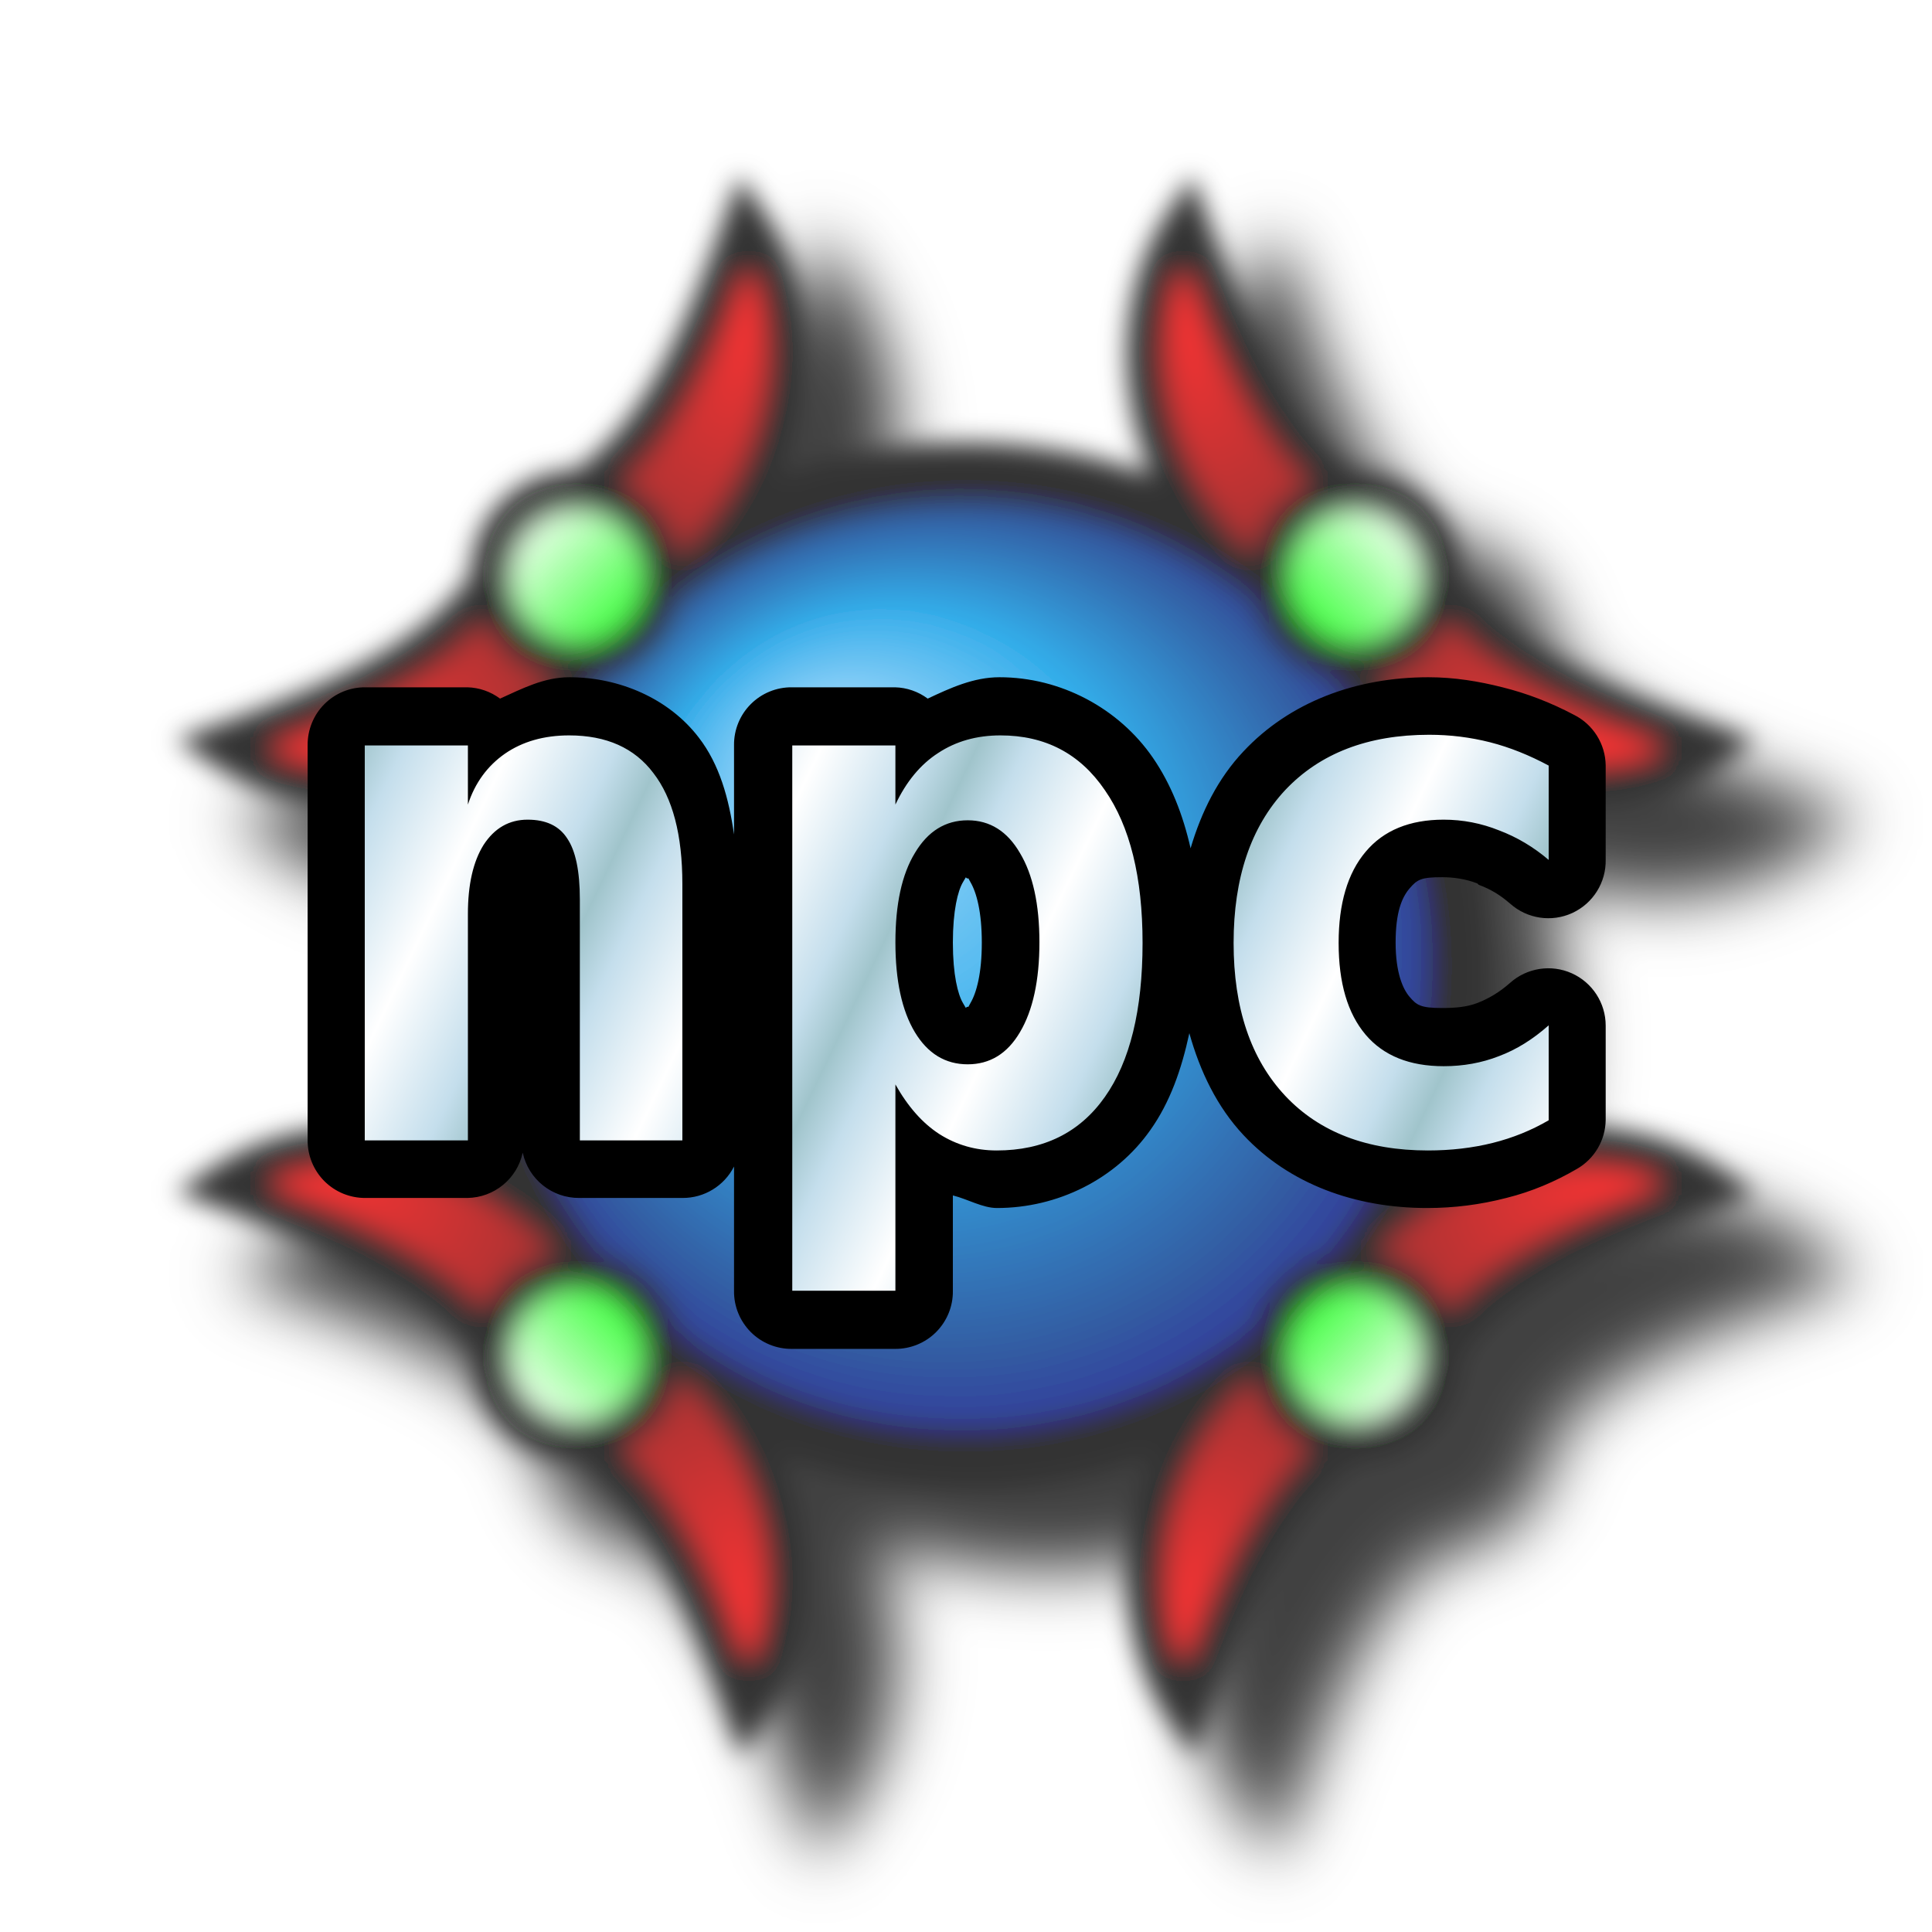
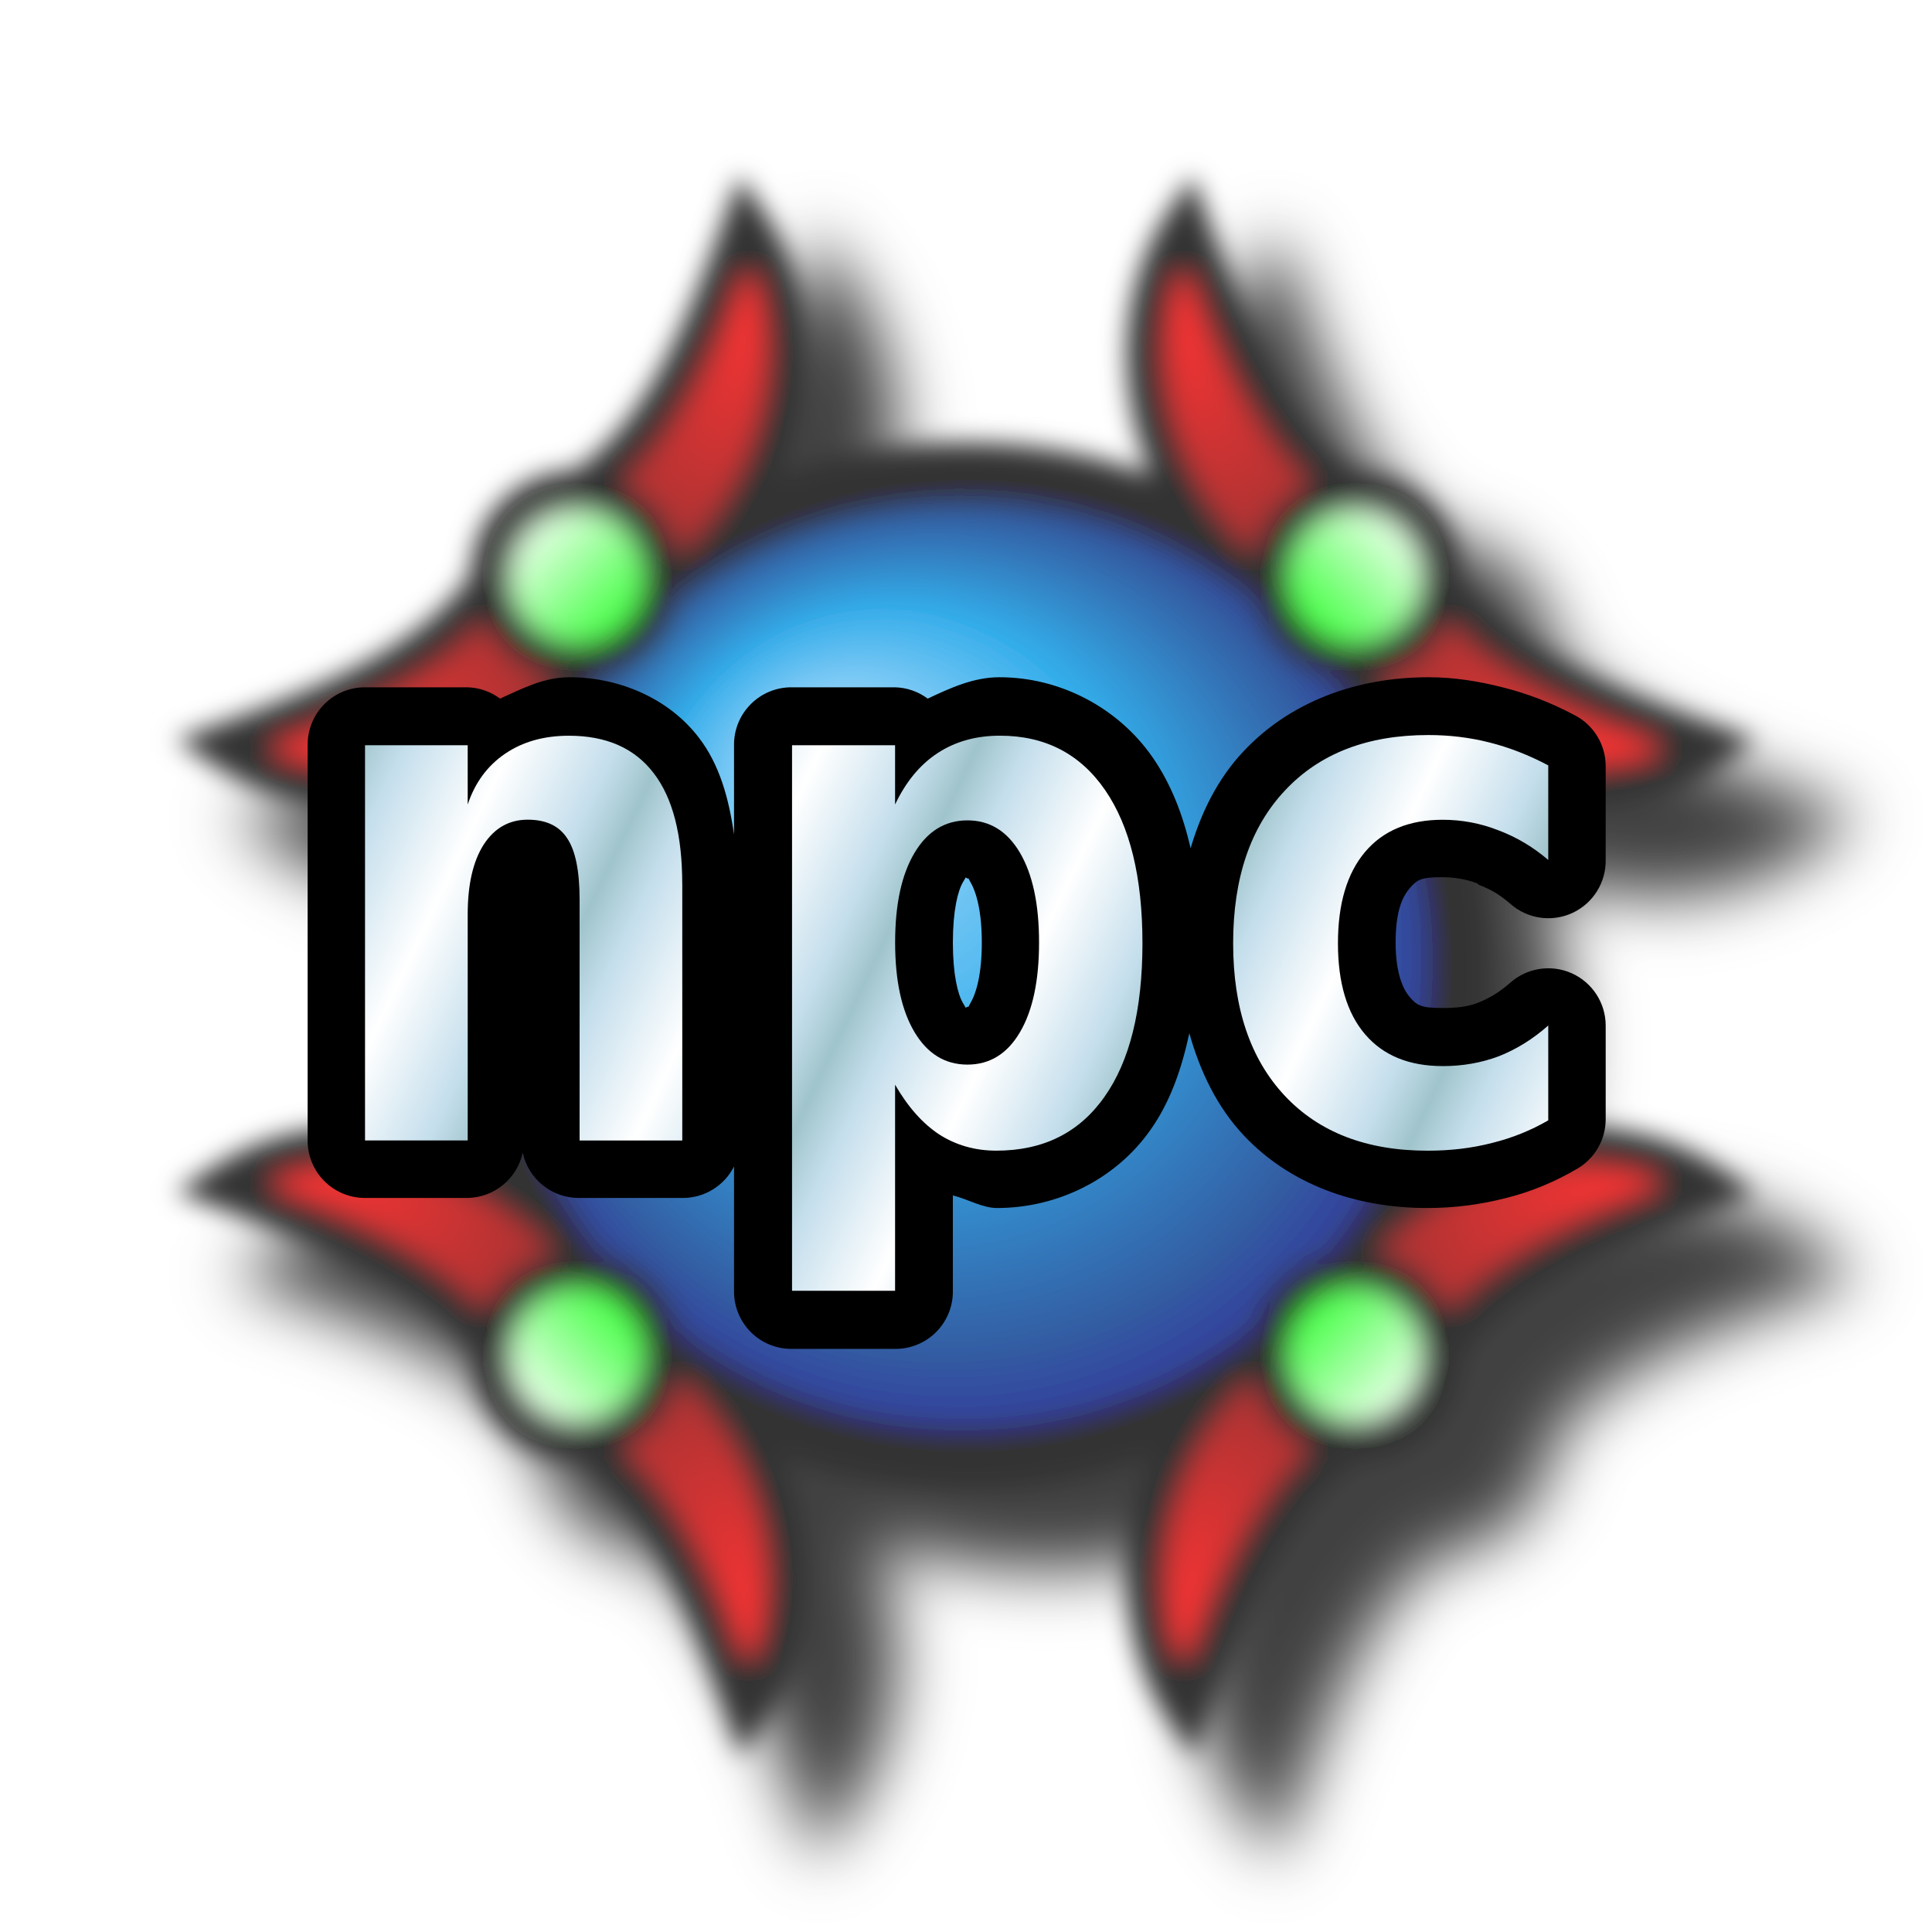
<svg xmlns="http://www.w3.org/2000/svg" xmlns:xlink="http://www.w3.org/1999/xlink" width="48" height="48" id="svg2" version="1.0">
  <defs id="defs4">
    <linearGradient id="linearGradient4011">
      <stop id="stop4023" offset="0" style="stop-color:#a0c4cb;stop-opacity:1;" />
      <stop style="stop-color:#c4deec;stop-opacity:1;" offset="0.316" id="stop4025" />
      <stop style="stop-color:#ffffff;stop-opacity:1;" offset="1" id="stop4015" />
    </linearGradient>
    <linearGradient id="linearGradient4003">
      <stop style="stop-color:#00fffa;stop-opacity:1;" offset="0" id="stop4005" />
      <stop style="stop-color:#fffffa;stop-opacity:1;" offset="1" id="stop4007" />
    </linearGradient>
    <linearGradient id="linearGradient3411">
      <stop style="stop-color:#00ff00;stop-opacity:1;" offset="0" id="stop3413" />
      <stop style="stop-color:#ffffff;stop-opacity:1;" offset="1" id="stop3415" />
    </linearGradient>
    <linearGradient id="linearGradient3221">
      <stop style="stop-color:#ff0000;stop-opacity:1;" offset="0" id="stop3223" />
      <stop style="stop-color:#790000;stop-opacity:1;" offset="1" id="stop3225" />
    </linearGradient>
    <linearGradient id="linearGradient3157">
      <stop style="stop-color:#abdbff;stop-opacity:1;" offset="0" id="stop3159" />
      <stop id="stop3165" offset="0.5" style="stop-color:#0099e5;stop-opacity:1;" />
      <stop style="stop-color:#00348b;stop-opacity:1;" offset="0.855" id="stop3167" />
      <stop style="stop-color:#000080;stop-opacity:1;" offset="1" id="stop3161" />
    </linearGradient>
    <radialGradient xlink:href="#linearGradient3157" id="radialGradient3163" cx="350" cy="519.5" fx="337.627" fy="501.533" r="39.5" gradientUnits="userSpaceOnUse" />
    <linearGradient xlink:href="#linearGradient3411" id="linearGradient3421" gradientUnits="userSpaceOnUse" x1="12.889" y1="57.544" x2="12.889" y2="63.148" />
    <linearGradient xlink:href="#linearGradient3221" id="linearGradient3441" gradientUnits="userSpaceOnUse" x1="100.844" y1="940.254" x2="107.944" y2="943.861" />
    <linearGradient xlink:href="#linearGradient3221" id="linearGradient3451" gradientUnits="userSpaceOnUse" x1="100.844" y1="940.254" x2="107.944" y2="943.861" />
    <linearGradient xlink:href="#linearGradient3411" id="linearGradient3453" gradientUnits="userSpaceOnUse" x1="12.889" y1="57.544" x2="12.889" y2="63.148" />
    <linearGradient xlink:href="#linearGradient3221" id="linearGradient3471" gradientUnits="userSpaceOnUse" x1="100.844" y1="940.254" x2="107.944" y2="943.861" />
    <linearGradient xlink:href="#linearGradient3411" id="linearGradient3473" gradientUnits="userSpaceOnUse" x1="12.889" y1="57.544" x2="12.889" y2="63.148" />
    <linearGradient xlink:href="#linearGradient3221" id="linearGradient3475" gradientUnits="userSpaceOnUse" x1="100.844" y1="940.254" x2="107.944" y2="943.861" />
    <linearGradient xlink:href="#linearGradient3411" id="linearGradient3477" gradientUnits="userSpaceOnUse" x1="12.889" y1="57.544" x2="12.889" y2="63.148" />
    <radialGradient xlink:href="#linearGradient3157" id="radialGradient3774" gradientUnits="userSpaceOnUse" cx="350" cy="519.5" fx="337.627" fy="501.533" r="39.5" />
    <linearGradient xlink:href="#linearGradient3221" id="linearGradient3776" gradientUnits="userSpaceOnUse" x1="100.844" y1="940.254" x2="107.944" y2="943.861" />
    <linearGradient xlink:href="#linearGradient3411" id="linearGradient3778" gradientUnits="userSpaceOnUse" x1="12.889" y1="57.544" x2="12.889" y2="63.148" />
    <linearGradient xlink:href="#linearGradient3221" id="linearGradient3780" gradientUnits="userSpaceOnUse" x1="100.844" y1="940.254" x2="107.944" y2="943.861" />
    <linearGradient xlink:href="#linearGradient3411" id="linearGradient3782" gradientUnits="userSpaceOnUse" x1="12.889" y1="57.544" x2="12.889" y2="63.148" />
    <linearGradient xlink:href="#linearGradient3221" id="linearGradient3784" gradientUnits="userSpaceOnUse" x1="100.844" y1="940.254" x2="107.944" y2="943.861" />
    <linearGradient xlink:href="#linearGradient3411" id="linearGradient3786" gradientUnits="userSpaceOnUse" x1="12.889" y1="57.544" x2="12.889" y2="63.148" />
    <linearGradient xlink:href="#linearGradient3221" id="linearGradient3788" gradientUnits="userSpaceOnUse" x1="100.844" y1="940.254" x2="107.944" y2="943.861" />
    <linearGradient xlink:href="#linearGradient3411" id="linearGradient3790" gradientUnits="userSpaceOnUse" x1="12.889" y1="57.544" x2="12.889" y2="63.148" />
    <linearGradient xlink:href="#linearGradient3221" id="linearGradient3809" gradientUnits="userSpaceOnUse" x1="100.844" y1="940.254" x2="107.944" y2="943.861" />
    <linearGradient xlink:href="#linearGradient3411" id="linearGradient3811" gradientUnits="userSpaceOnUse" x1="12.889" y1="57.544" x2="12.889" y2="63.148" />
    <linearGradient xlink:href="#linearGradient3221" id="linearGradient3813" gradientUnits="userSpaceOnUse" x1="100.844" y1="940.254" x2="107.944" y2="943.861" />
    <linearGradient xlink:href="#linearGradient3411" id="linearGradient3815" gradientUnits="userSpaceOnUse" x1="12.889" y1="57.544" x2="12.889" y2="63.148" />
    <linearGradient xlink:href="#linearGradient3221" id="linearGradient3817" gradientUnits="userSpaceOnUse" x1="100.844" y1="940.254" x2="107.944" y2="943.861" />
    <linearGradient xlink:href="#linearGradient3411" id="linearGradient3819" gradientUnits="userSpaceOnUse" x1="12.889" y1="57.544" x2="12.889" y2="63.148" />
    <linearGradient xlink:href="#linearGradient3221" id="linearGradient3821" gradientUnits="userSpaceOnUse" x1="100.844" y1="940.254" x2="107.944" y2="943.861" />
    <linearGradient xlink:href="#linearGradient3411" id="linearGradient3823" gradientUnits="userSpaceOnUse" x1="12.889" y1="57.544" x2="12.889" y2="63.148" />
    <radialGradient xlink:href="#linearGradient3157" id="radialGradient3825" gradientUnits="userSpaceOnUse" cx="350" cy="519.5" fx="337.627" fy="501.533" r="39.5" />
    <linearGradient xlink:href="#linearGradient3221" id="linearGradient3830" gradientUnits="userSpaceOnUse" x1="100.844" y1="940.254" x2="107.944" y2="943.861" gradientTransform="matrix(1.033305,0,0,-1.033305,-54.29869,1014.048)" />
    <linearGradient xlink:href="#linearGradient3221" id="linearGradient3835" gradientUnits="userSpaceOnUse" x1="100.844" y1="940.254" x2="107.944" y2="943.861" gradientTransform="matrix(-1.033305,0,0,-1.033305,283.2624,1922.41)" />
    <linearGradient xlink:href="#linearGradient3221" id="linearGradient3840" gradientUnits="userSpaceOnUse" x1="100.844" y1="940.254" x2="107.944" y2="943.861" gradientTransform="matrix(-1.033305,0,0,1.033305,283.2624,-10.90601)" />
    <linearGradient xlink:href="#linearGradient3221" id="linearGradient3845" gradientUnits="userSpaceOnUse" x1="100.844" y1="940.254" x2="107.944" y2="943.861" gradientTransform="matrix(1.033305,0,0,1.033305,41.70131,-10.90601)" />
    <linearGradient xlink:href="#linearGradient3221" id="linearGradient3855" gradientUnits="userSpaceOnUse" x1="100.844" y1="940.254" x2="107.944" y2="943.861" gradientTransform="matrix(0,1.033305,1.033305,0,-804.1763,834.9717)" />
    <linearGradient xlink:href="#linearGradient3221" id="linearGradient3859" gradientUnits="userSpaceOnUse" x1="100.844" y1="940.254" x2="107.944" y2="943.861" gradientTransform="matrix(0,1.033305,-1.033305,0,1129.14,834.9717)" />
    <linearGradient xlink:href="#linearGradient3221" id="linearGradient3863" gradientUnits="userSpaceOnUse" x1="100.844" y1="940.254" x2="107.944" y2="943.861" gradientTransform="matrix(0,-1.033305,1.033305,0,-804.1763,1076.533)" />
    <linearGradient xlink:href="#linearGradient3221" id="linearGradient3867" gradientUnits="userSpaceOnUse" x1="100.844" y1="940.254" x2="107.944" y2="943.861" gradientTransform="matrix(0,-1.033305,-1.033305,0,1129.14,1076.533)" />
    <radialGradient xlink:href="#linearGradient3157" id="radialGradient3869" gradientUnits="userSpaceOnUse" cx="350" cy="519.5" fx="337.627" fy="501.533" r="39.5" gradientTransform="matrix(0.3090858,0,0,0.3090858,-41.69817,-113.1801)" />
    <filter id="filter3892">
      <feGaussianBlur stdDeviation="0.761" id="feGaussianBlur3894" />
    </filter>
    <filter id="filter3989">
      <feGaussianBlur stdDeviation="0.302" id="feGaussianBlur3991" />
    </filter>
    <linearGradient xlink:href="#linearGradient4011" id="linearGradient4017" x1="111.401" y1="929.815" x2="114.546" y2="931.317" gradientUnits="userSpaceOnUse" spreadMethod="reflect" gradientTransform="translate(0.7071068,0)" />
    <linearGradient xlink:href="#linearGradient4011" id="linearGradient4032" gradientUnits="userSpaceOnUse" gradientTransform="translate(0.7071068,0)" spreadMethod="reflect" x1="111.401" y1="929.815" x2="114.546" y2="931.317" />
    <linearGradient xlink:href="#linearGradient4011" id="linearGradient2565" gradientUnits="userSpaceOnUse" gradientTransform="translate(0.7071068,0)" spreadMethod="reflect" x1="111.401" y1="929.815" x2="114.546" y2="931.317" />
    <linearGradient xlink:href="#linearGradient4011" id="linearGradient2569" gradientUnits="userSpaceOnUse" gradientTransform="translate(-0.232233,0)" spreadMethod="reflect" x1="111.401" y1="929.815" x2="114.546" y2="931.317" />
  </defs>
  <g id="layer1" transform="translate(-96,-908.3622)">
    <g id="g3896" style="opacity:0.8;filter:url(#filter3989);-inkscape-font-specification:Bitstream Vera Sans Mono Bold;font-family:Bitstream Vera Sans Mono;font-weight:bold;font-style:normal;font-stretch:normal;font-variant:normal;font-size:17.955px;text-anchor:start;text-align:start;writing-mode:lr;line-height:125%">
      <path id="path3740" d="M 116.516,915.878 C 115.577,918.496 114.476,921.293 112.422,922.565 C 112.391,922.564 112.359,922.565 112.328,922.565 C 111.783,922.565 111.24,922.779 110.828,923.19 C 110.393,923.625 110.179,924.208 110.203,924.784 C 108.931,926.838 106.134,927.939 103.516,928.878 C 106.026,930.566 109.408,929.821 111.453,928.128 C 110.388,929.944 109.797,932.062 109.797,934.347 C 109.797,936.606 110.379,938.731 111.422,940.534 C 109.374,938.862 106.013,938.167 103.516,939.847 C 106.134,940.785 108.931,941.886 110.203,943.94 C 110.179,944.516 110.393,945.099 110.828,945.534 C 111.263,945.969 111.846,946.184 112.422,946.159 C 114.476,947.432 115.577,950.228 116.516,952.847 C 118.209,950.328 117.5,946.92 115.797,944.878 C 117.609,945.936 119.707,946.565 121.984,946.565 C 124.262,946.565 126.391,945.936 128.203,944.878 C 126.5,946.92 125.791,950.328 127.484,952.847 C 128.423,950.228 129.524,947.432 131.578,946.159 C 132.154,946.184 132.737,945.969 133.172,945.534 C 133.607,945.099 133.821,944.516 133.797,943.94 C 135.069,941.886 137.866,940.785 140.484,939.847 C 137.966,938.153 134.558,938.862 132.516,940.565 C 133.574,938.753 134.203,936.624 134.203,934.347 C 134.203,932.069 133.574,929.972 132.516,928.159 C 134.558,929.862 137.966,930.572 140.484,928.878 C 137.866,927.939 135.069,926.838 133.797,924.784 C 133.821,924.208 133.607,923.625 133.172,923.19 C 132.737,922.755 132.154,922.54 131.578,922.565 C 129.524,921.293 128.423,918.496 127.484,915.878 C 125.791,918.396 126.5,921.804 128.203,923.847 C 126.391,922.788 124.262,922.159 121.984,922.159 C 119.707,922.159 117.609,922.788 115.797,923.847 C 117.5,921.804 118.209,918.396 116.516,915.878 z M 114.422,924.347 L 114.734,924.534 C 114.643,924.601 114.542,924.652 114.453,924.722 C 114.453,924.595 114.444,924.472 114.422,924.347 z M 129.578,924.347 C 129.557,924.472 129.546,924.595 129.547,924.722 C 129.458,924.652 129.357,924.601 129.266,924.534 L 129.578,924.347 z M 111.984,926.784 C 112.108,926.805 112.234,926.815 112.359,926.815 C 112.29,926.905 112.239,927.005 112.172,927.097 L 111.984,926.784 z M 132.016,926.784 L 131.828,927.097 C 131.761,927.005 131.71,926.905 131.641,926.815 C 131.766,926.816 131.891,926.805 132.016,926.784 z M 112.172,941.628 C 112.239,941.719 112.29,941.82 112.359,941.909 C 112.233,941.908 112.109,941.919 111.984,941.94 L 112.172,941.628 z M 131.828,941.628 L 132.016,941.94 C 131.891,941.919 131.766,941.908 131.641,941.909 C 131.71,941.82 131.761,941.719 131.828,941.628 z M 114.453,944.003 C 114.542,944.072 114.643,944.123 114.734,944.19 L 114.422,944.378 C 114.443,944.253 114.454,944.129 114.453,944.003 z M 129.547,944.003 C 129.546,944.129 129.557,944.253 129.578,944.378 L 129.266,944.19 C 129.357,944.123 129.458,944.072 129.547,944.003 z" style="fill:#000000;fill-opacity:1;fill-rule:evenodd;stroke:#000000;stroke-width:1.582;stroke-linecap:butt;stroke-miterlimit:4;stroke-dashoffset:0;stroke-opacity:1;filter:url(#filter3892);opacity:0.929;-inkscape-font-specification:Bitstream Vera Sans Mono Bold;font-family:Bitstream Vera Sans Mono;font-weight:bold;font-style:normal;font-stretch:normal;font-variant:normal;font-size:17.955px;text-anchor:start;text-align:start;writing-mode:lr;line-height:125%" />
      <g id="g3719" style="-inkscape-font-specification:Bitstream Vera Sans Mono Bold;font-family:Bitstream Vera Sans Mono;font-weight:bold;font-style:normal;font-stretch:normal;font-variant:normal;font-size:17.955px;text-anchor:start;text-align:start;writing-mode:lr;line-height:125%">
        <path style="opacity:1;fill:url(#radialGradient3163);fill-opacity:1;fill-rule:evenodd;stroke:#000000;stroke-width:5.119;stroke-linecap:butt;stroke-miterlimit:4;stroke-dasharray:none;stroke-dashoffset:0;stroke-opacity:1;-inkscape-font-specification:Bitstream Vera Sans Mono Bold;font-family:Bitstream Vera Sans Mono;font-weight:bold;font-style:normal;font-stretch:normal;font-variant:normal;font-size:58.092px;text-anchor:start;text-align:start;writing-mode:lr;line-height:125%" id="path2385" d="M 350,480 C 327.965,480 310.5,497.465 310.5,519.5 C 310.5,541.535 327.965,559 350,559 C 372.035,559 389.5,541.535 389.5,519.5 C 389.5,497.465 372.035,480 350,480 z" transform="matrix(0.3090858,0,0,0.3090858,11.81997,771.7921)" />
        <g id="g3193" transform="matrix(1.033305,0,0,1.033305,-0.7805539,-34.29599)" style="opacity:1;-inkscape-font-specification:Bitstream Vera Sans Mono Bold;font-family:Bitstream Vera Sans Mono;font-weight:bold;font-style:normal;font-stretch:normal;font-variant:normal;font-size:17.377px;text-anchor:start;text-align:start;writing-mode:lr;line-height:125%">
          <path style="fill:url(#linearGradient3441);fill-opacity:1;fill-rule:evenodd;stroke:#000000;stroke-width:1;stroke-linecap:butt;stroke-linejoin:miter;stroke-miterlimit:4;stroke-dasharray:none;stroke-opacity:1;-inkscape-font-specification:Bitstream Vera Sans Mono Bold;font-family:Bitstream Vera Sans Mono;font-weight:bold;font-style:normal;font-stretch:normal;font-variant:normal;font-size:17.377px;text-anchor:start;text-align:start;writing-mode:lr;line-height:125%" d="M 105.774,945.323 L 107.494,942.31 C 105.728,940.128 101.8,938.922 99,940.805 C 101.761,941.795 104.737,942.97 105.774,945.323 z" id="path3215" />
          <use x="0" y="0" xlink:href="#path3215" id="use3219" transform="matrix(0,-1,-1,0,1052.389,1052.389)" width="48" height="48" style="-inkscape-font-specification:Bitstream Vera Sans Mono Bold;font-family:Bitstream Vera Sans Mono;font-weight:bold;font-style:normal;font-stretch:normal;font-variant:normal;font-size:17.377px;text-anchor:start;text-align:start;writing-mode:lr;line-height:125%" />
          <path style="fill:url(#linearGradient3421);fill-opacity:1;fill-rule:evenodd;stroke:#000000;stroke-width:1.474;stroke-linecap:butt;stroke-miterlimit:4;stroke-dasharray:none;stroke-dashoffset:0;stroke-opacity:1;-inkscape-font-specification:Bitstream Vera Sans Mono Bold;font-family:Bitstream Vera Sans Mono;font-weight:bold;font-style:normal;font-stretch:normal;font-variant:normal;font-size:25.615px;text-anchor:start;text-align:start;writing-mode:lr;line-height:125%" id="path3419" d="M 12.688,57.188 C 11.011,57.188 9.656,58.589 9.656,60.25 C 9.656,61.911 11.026,63.281 12.688,63.281 C 14.349,63.281 15.719,61.911 15.719,60.25 C 15.719,58.589 14.364,57.188 12.688,57.188 z" transform="matrix(0.4796822,0.4796794,-0.4796822,0.4796794,130.3481,909.8726)" />
        </g>
        <g transform="matrix(-1.033305,0,0,1.033305,240.7806,-34.29599)" id="g3443" style="opacity:1;-inkscape-font-specification:Bitstream Vera Sans Mono Bold;font-family:Bitstream Vera Sans Mono;font-weight:bold;font-style:normal;font-stretch:normal;font-variant:normal;font-size:17.377px;text-anchor:start;text-align:start;writing-mode:lr;line-height:125%">
          <path id="path3445" d="M 105.774,945.323 L 107.494,942.31 C 105.728,940.128 101.8,938.922 99,940.805 C 101.761,941.795 104.737,942.97 105.774,945.323 z" style="fill:url(#linearGradient3451);fill-opacity:1;fill-rule:evenodd;stroke:#000000;stroke-width:1;stroke-linecap:butt;stroke-linejoin:miter;stroke-miterlimit:4;stroke-dasharray:none;stroke-opacity:1;-inkscape-font-specification:Bitstream Vera Sans Mono Bold;font-family:Bitstream Vera Sans Mono;font-weight:bold;font-style:normal;font-stretch:normal;font-variant:normal;font-size:17.377px;text-anchor:start;text-align:start;writing-mode:lr;line-height:125%" />
          <use height="48" width="48" transform="matrix(0,-1,-1,0,1052.389,1052.389)" id="use3447" xlink:href="#path3215" y="0" x="0" style="-inkscape-font-specification:Bitstream Vera Sans Mono Bold;font-family:Bitstream Vera Sans Mono;font-weight:bold;font-style:normal;font-stretch:normal;font-variant:normal;font-size:17.377px;text-anchor:start;text-align:start;writing-mode:lr;line-height:125%" />
          <path transform="matrix(0.4796822,0.4796794,-0.4796822,0.4796794,130.3481,909.8726)" d="M 12.688,57.188 C 11.011,57.188 9.656,58.589 9.656,60.25 C 9.656,61.911 11.026,63.281 12.688,63.281 C 14.349,63.281 15.719,61.911 15.719,60.25 C 15.719,58.589 14.364,57.188 12.688,57.188 z" id="path3449" style="fill:url(#linearGradient3453);fill-opacity:1;fill-rule:evenodd;stroke:#000000;stroke-width:1.474;stroke-linecap:butt;stroke-miterlimit:4;stroke-dasharray:none;stroke-dashoffset:0;stroke-opacity:1;-inkscape-font-specification:Bitstream Vera Sans Mono Bold;font-family:Bitstream Vera Sans Mono;font-weight:bold;font-style:normal;font-stretch:normal;font-variant:normal;font-size:25.615px;text-anchor:start;text-align:start;writing-mode:lr;line-height:125%" />
        </g>
        <g transform="matrix(1.033305,0,0,-1.033305,-0.7805539,1899.02)" id="g3455" style="opacity:1;-inkscape-font-specification:Bitstream Vera Sans Mono Bold;font-family:Bitstream Vera Sans Mono;font-weight:bold;font-style:normal;font-stretch:normal;font-variant:normal;font-size:17.377px;text-anchor:start;text-align:start;writing-mode:lr;line-height:125%">
          <path id="path3457" d="M 105.774,945.323 L 107.494,942.31 C 105.728,940.128 101.8,938.922 99,940.805 C 101.761,941.795 104.737,942.97 105.774,945.323 z" style="fill:url(#linearGradient3471);fill-opacity:1;fill-rule:evenodd;stroke:#000000;stroke-width:1;stroke-linecap:butt;stroke-linejoin:miter;stroke-miterlimit:4;stroke-dasharray:none;stroke-opacity:1;-inkscape-font-specification:Bitstream Vera Sans Mono Bold;font-family:Bitstream Vera Sans Mono;font-weight:bold;font-style:normal;font-stretch:normal;font-variant:normal;font-size:17.377px;text-anchor:start;text-align:start;writing-mode:lr;line-height:125%" />
          <use height="48" width="48" transform="matrix(0,-1,-1,0,1052.389,1052.389)" id="use3459" xlink:href="#path3215" y="0" x="0" style="-inkscape-font-specification:Bitstream Vera Sans Mono Bold;font-family:Bitstream Vera Sans Mono;font-weight:bold;font-style:normal;font-stretch:normal;font-variant:normal;font-size:17.377px;text-anchor:start;text-align:start;writing-mode:lr;line-height:125%" />
          <path transform="matrix(0.4796822,0.4796794,-0.4796822,0.4796794,130.3481,909.8726)" d="M 12.688,57.188 C 11.011,57.188 9.656,58.589 9.656,60.25 C 9.656,61.911 11.026,63.281 12.688,63.281 C 14.349,63.281 15.719,61.911 15.719,60.25 C 15.719,58.589 14.364,57.188 12.688,57.188 z" id="path3461" style="fill:url(#linearGradient3473);fill-opacity:1;fill-rule:evenodd;stroke:#000000;stroke-width:1.474;stroke-linecap:butt;stroke-miterlimit:4;stroke-dasharray:none;stroke-dashoffset:0;stroke-opacity:1;-inkscape-font-specification:Bitstream Vera Sans Mono Bold;font-family:Bitstream Vera Sans Mono;font-weight:bold;font-style:normal;font-stretch:normal;font-variant:normal;font-size:25.615px;text-anchor:start;text-align:start;writing-mode:lr;line-height:125%" />
        </g>
        <g id="g3463" transform="matrix(-1.033305,0,0,-1.033305,240.7806,1899.02)" style="opacity:1;-inkscape-font-specification:Bitstream Vera Sans Mono Bold;font-family:Bitstream Vera Sans Mono;font-weight:bold;font-style:normal;font-stretch:normal;font-variant:normal;font-size:17.377px;text-anchor:start;text-align:start;writing-mode:lr;line-height:125%">
          <path style="fill:url(#linearGradient3475);fill-opacity:1;fill-rule:evenodd;stroke:#000000;stroke-width:1;stroke-linecap:butt;stroke-linejoin:miter;stroke-miterlimit:4;stroke-dasharray:none;stroke-opacity:1;-inkscape-font-specification:Bitstream Vera Sans Mono Bold;font-family:Bitstream Vera Sans Mono;font-weight:bold;font-style:normal;font-stretch:normal;font-variant:normal;font-size:17.377px;text-anchor:start;text-align:start;writing-mode:lr;line-height:125%" d="M 105.774,945.323 L 107.494,942.31 C 105.728,940.128 101.8,938.922 99,940.805 C 101.761,941.795 104.737,942.97 105.774,945.323 z" id="path3465" />
          <use x="0" y="0" xlink:href="#path3215" id="use3467" transform="matrix(0,-1,-1,0,1052.389,1052.389)" width="48" height="48" style="-inkscape-font-specification:Bitstream Vera Sans Mono Bold;font-family:Bitstream Vera Sans Mono;font-weight:bold;font-style:normal;font-stretch:normal;font-variant:normal;font-size:17.377px;text-anchor:start;text-align:start;writing-mode:lr;line-height:125%" />
          <path style="fill:url(#linearGradient3477);fill-opacity:1;fill-rule:evenodd;stroke:#000000;stroke-width:1.474;stroke-linecap:butt;stroke-miterlimit:4;stroke-dasharray:none;stroke-dashoffset:0;stroke-opacity:1;-inkscape-font-specification:Bitstream Vera Sans Mono Bold;font-family:Bitstream Vera Sans Mono;font-weight:bold;font-style:normal;font-stretch:normal;font-variant:normal;font-size:25.615px;text-anchor:start;text-align:start;writing-mode:lr;line-height:125%" id="path3469" d="M 12.688,57.188 C 11.011,57.188 9.656,58.589 9.656,60.25 C 9.656,61.911 11.026,63.281 12.688,63.281 C 14.349,63.281 15.719,61.911 15.719,60.25 C 15.719,58.589 14.364,57.188 12.688,57.188 z" transform="matrix(0.4796822,0.4796794,-0.4796822,0.4796794,130.3481,909.8726)" />
        </g>
      </g>
    </g>
    <path style="font-size:17.955px;font-style:normal;font-variant:normal;font-weight:bold;font-stretch:normal;line-height:125%;fill:#000000;fill-opacity:1;stroke:none;stroke-width:1px;stroke-linecap:butt;stroke-linejoin:miter;stroke-opacity:1;font-family:Bitstream Vera Sans Mono;-inkscape-font-specification:Bitstream Vera Sans Mono Bold;text-anchor:start;text-align:start;writing-mode:lr" id="path4001" d="M 110.375,925.188 C 109.744,925.188 109.199,925.475 108.656,925.719 C 108.421,925.544 108.137,925.445 107.844,925.438 L 105.312,925.438 C 104.93,925.434 104.563,925.585 104.292,925.855 C 104.022,926.125 103.872,926.493 103.875,926.875 L 103.875,936.688 C 103.872,937.07 104.022,937.437 104.292,937.708 C 104.563,937.978 104.93,938.128 105.312,938.125 L 107.844,938.125 C 108.508,938.116 109.079,937.65 109.219,937 C 109.361,937.661 109.949,938.131 110.625,938.125 L 113.188,938.125 C 113.728,938.129 114.224,937.826 114.469,937.344 L 114.469,940.438 C 114.465,940.82 114.616,941.187 114.886,941.458 C 115.156,941.728 115.524,941.878 115.906,941.875 L 118.469,941.875 C 118.851,941.878 119.219,941.728 119.489,941.458 C 119.759,941.187 119.91,940.82 119.906,940.438 L 119.906,938.062 C 120.275,938.154 120.646,938.375 121,938.375 C 122.51,938.375 123.953,937.659 124.812,936.438 C 125.301,935.75 125.588,934.929 125.781,934.031 C 126.047,934.982 126.469,935.861 127.125,936.562 C 128.267,937.782 129.903,938.375 131.688,938.375 C 132.358,938.375 133.012,938.292 133.656,938.125 C 134.29,937.968 134.874,937.716 135.406,937.406 C 135.845,937.156 136.118,936.692 136.125,936.188 L 136.125,933.844 C 136.125,933.282 135.795,932.773 135.282,932.543 C 134.769,932.314 134.169,932.407 133.75,932.781 C 133.48,933.019 133.22,933.17 132.938,933.281 C 132.674,933.381 132.394,933.406 132.062,933.406 C 131.517,933.406 131.427,933.332 131.25,933.125 C 131.088,932.935 130.906,932.533 130.906,931.781 C 130.906,931.029 131.059,930.663 131.25,930.438 C 131.443,930.21 131.546,930.156 132.062,930.156 C 132.332,930.156 132.639,930.195 132.938,930.312 C 132.948,930.323 132.958,930.333 132.969,930.344 C 133.282,930.462 133.499,930.597 133.75,930.812 C 134.173,931.191 134.781,931.282 135.296,931.045 C 135.812,930.807 136.137,930.286 136.125,929.719 L 136.125,927.375 C 136.117,926.846 135.816,926.364 135.344,926.125 C 134.753,925.812 134.159,925.586 133.562,925.438 C 132.972,925.288 132.362,925.188 131.719,925.188 C 129.918,925.188 128.271,925.807 127.125,927.031 C 126.491,927.704 126.081,928.53 125.812,929.438 C 125.622,928.601 125.325,927.842 124.875,927.188 C 124.029,925.959 122.587,925.187 121.062,925.188 C 120.42,925.188 119.84,925.456 119.281,925.719 C 119.046,925.544 118.762,925.445 118.469,925.438 L 115.906,925.438 C 115.524,925.434 115.156,925.585 114.886,925.855 C 114.616,926.125 114.465,926.493 114.469,926.875 L 114.469,929.094 C 114.34,928.199 114.109,927.355 113.594,926.688 C 112.857,925.723 111.629,925.187 110.375,925.188 z M 120.281,930.188 C 120.366,930.188 120.194,930.026 120.344,930.281 C 120.495,930.54 120.625,931.019 120.625,931.781 C 120.625,932.543 120.495,933.023 120.344,933.281 C 120.194,933.537 120.366,933.375 120.281,933.375 C 120.196,933.375 120.275,933.481 120.156,933.281 C 120.03,933.069 119.906,932.58 119.906,931.781 C 119.906,930.982 120.03,930.493 120.156,930.281 C 120.275,930.082 120.196,930.188 120.281,930.188 z" transform="translate(-0.232233,0)" />
-     <text xml:space="preserve" style="font-size:17.955px;font-style:normal;font-variant:normal;font-weight:bold;font-stretch:normal;text-align:start;line-height:125%;writing-mode:lr;text-anchor:start;fill:url(#linearGradient2569);fill-opacity:1;stroke:none;stroke-width:1px;stroke-linecap:butt;stroke-linejoin:miter;stroke-opacity:1;font-family:Bitstream Vera Sans Mono;-inkscape-font-specification:Bitstream Vera Sans Mono Bold" x="103.562" y="936.696" id="text3993">
-       <tspan id="tspan3995" x="103.562" y="936.696" style="font-size:17.955px;font-style:normal;font-variant:normal;font-weight:bold;font-stretch:normal;text-align:start;line-height:125%;writing-mode:lr;text-anchor:start;fill:url(#linearGradient2569);fill-opacity:1;stroke:none;font-family:Bitstream Vera Sans Mono;-inkscape-font-specification:Bitstream Vera Sans Mono Bold">npc</tspan>
-     </text>
+     <g style="font-size:17.955px;font-style:normal;font-variant:normal;font-weight:bold;font-stretch:normal;text-align:start;line-height:125%;writing-mode:lr-tb;text-anchor:start;fill:url(#linearGradient2569);fill-opacity:1;stroke:none;font-family:Bitstream Vera Sans Mono;-inkscape-font-specification:Bitstream Vera Sans Mono Bold" id="text3993">
+       <path d="m 112.951,930.323 0,6.374 -2.551,0 0,-5.979 c 0,-0.713 -0.102,-1.222 -0.307,-1.526 -0.199,-0.31 -0.526,-0.465 -0.982,-0.465 -0.462,10e-6 -0.827,0.207 -1.096,0.622 -0.263,0.415 -0.395,0.991 -0.395,1.727 l 0,5.62 -2.551,0 0,-9.819 2.551,0 0,1.473 c 0.181,-0.544 0.491,-0.964 0.929,-1.262 0.438,-0.298 0.967,-0.447 1.587,-0.447 0.929,10e-6 1.631,0.31 2.104,0.929 0.473,0.614 0.71,1.531 0.71,2.753" style="line-height:125%;font-family:Bitstream Vera Sans Mono;-inkscape-font-specification:Bitstream Vera Sans Mono Bold" id="path2898" />
+       <path d="m 118.238,935.311 0,5.12 -2.56,0 0,-13.554 2.56,0 0,1.473 c 0.269,-0.567 0.622,-0.994 1.061,-1.28 0.438,-0.286 0.953,-0.43 1.543,-0.43 1.122,10e-6 1.993,0.45 2.613,1.35 0.62,0.9 0.929,2.168 0.929,3.805 -10e-6,1.66 -0.316,2.934 -0.947,3.822 -0.625,0.888 -1.52,1.333 -2.683,1.333 -0.526,0 -0.999,-0.134 -1.42,-0.403 -0.415,-0.275 -0.78,-0.687 -1.096,-1.236 m 3.577,-3.533 c -1e-5,-0.947 -0.158,-1.689 -0.473,-2.227 -0.316,-0.538 -0.751,-0.807 -1.306,-0.807 -0.555,0 -0.994,0.269 -1.315,0.807 -0.321,0.538 -0.482,1.28 -0.482,2.227 -10e-6,0.947 0.161,1.689 0.482,2.227 0.321,0.538 0.76,0.807 1.315,0.807 0.555,0 0.991,-0.269 1.306,-0.807 0.316,-0.538 0.473,-1.28 0.473,-2.227" style="line-height:125%;font-family:Bitstream Vera Sans Mono;-inkscape-font-specification:Bitstream Vera Sans Mono Bold" id="path2900" />
+       <path d="m 134.466,936.197 c -0.433,0.251 -0.897,0.438 -1.394,0.561 -0.497,0.129 -1.032,0.193 -1.604,0.193 -1.514,0 -2.697,-0.456 -3.551,-1.368 -0.853,-0.912 -1.28,-2.174 -1.28,-3.787 0,-1.619 0.43,-2.884 1.289,-3.796 0.859,-0.918 2.046,-1.376 3.559,-1.376 0.526,10e-6 1.032,0.061 1.517,0.184 0.491,0.123 0.979,0.313 1.464,0.57 l 0,2.35 c -0.374,-0.321 -0.786,-0.567 -1.236,-0.736 -0.444,-0.175 -0.906,-0.263 -1.385,-0.263 -0.836,10e-6 -1.479,0.266 -1.929,0.798 -0.45,0.532 -0.675,1.289 -0.675,2.271 0,0.982 0.225,1.736 0.675,2.262 0.45,0.526 1.093,0.789 1.929,0.789 0.497,0 0.961,-0.082 1.394,-0.245 0.432,-0.17 0.842,-0.424 1.227,-0.763 l 0,2.358" style="line-height:125%;font-family:Bitstream Vera Sans Mono;-inkscape-font-specification:Bitstream Vera Sans Mono Bold" id="path2902" />
+     </g>
  </g>
</svg>
